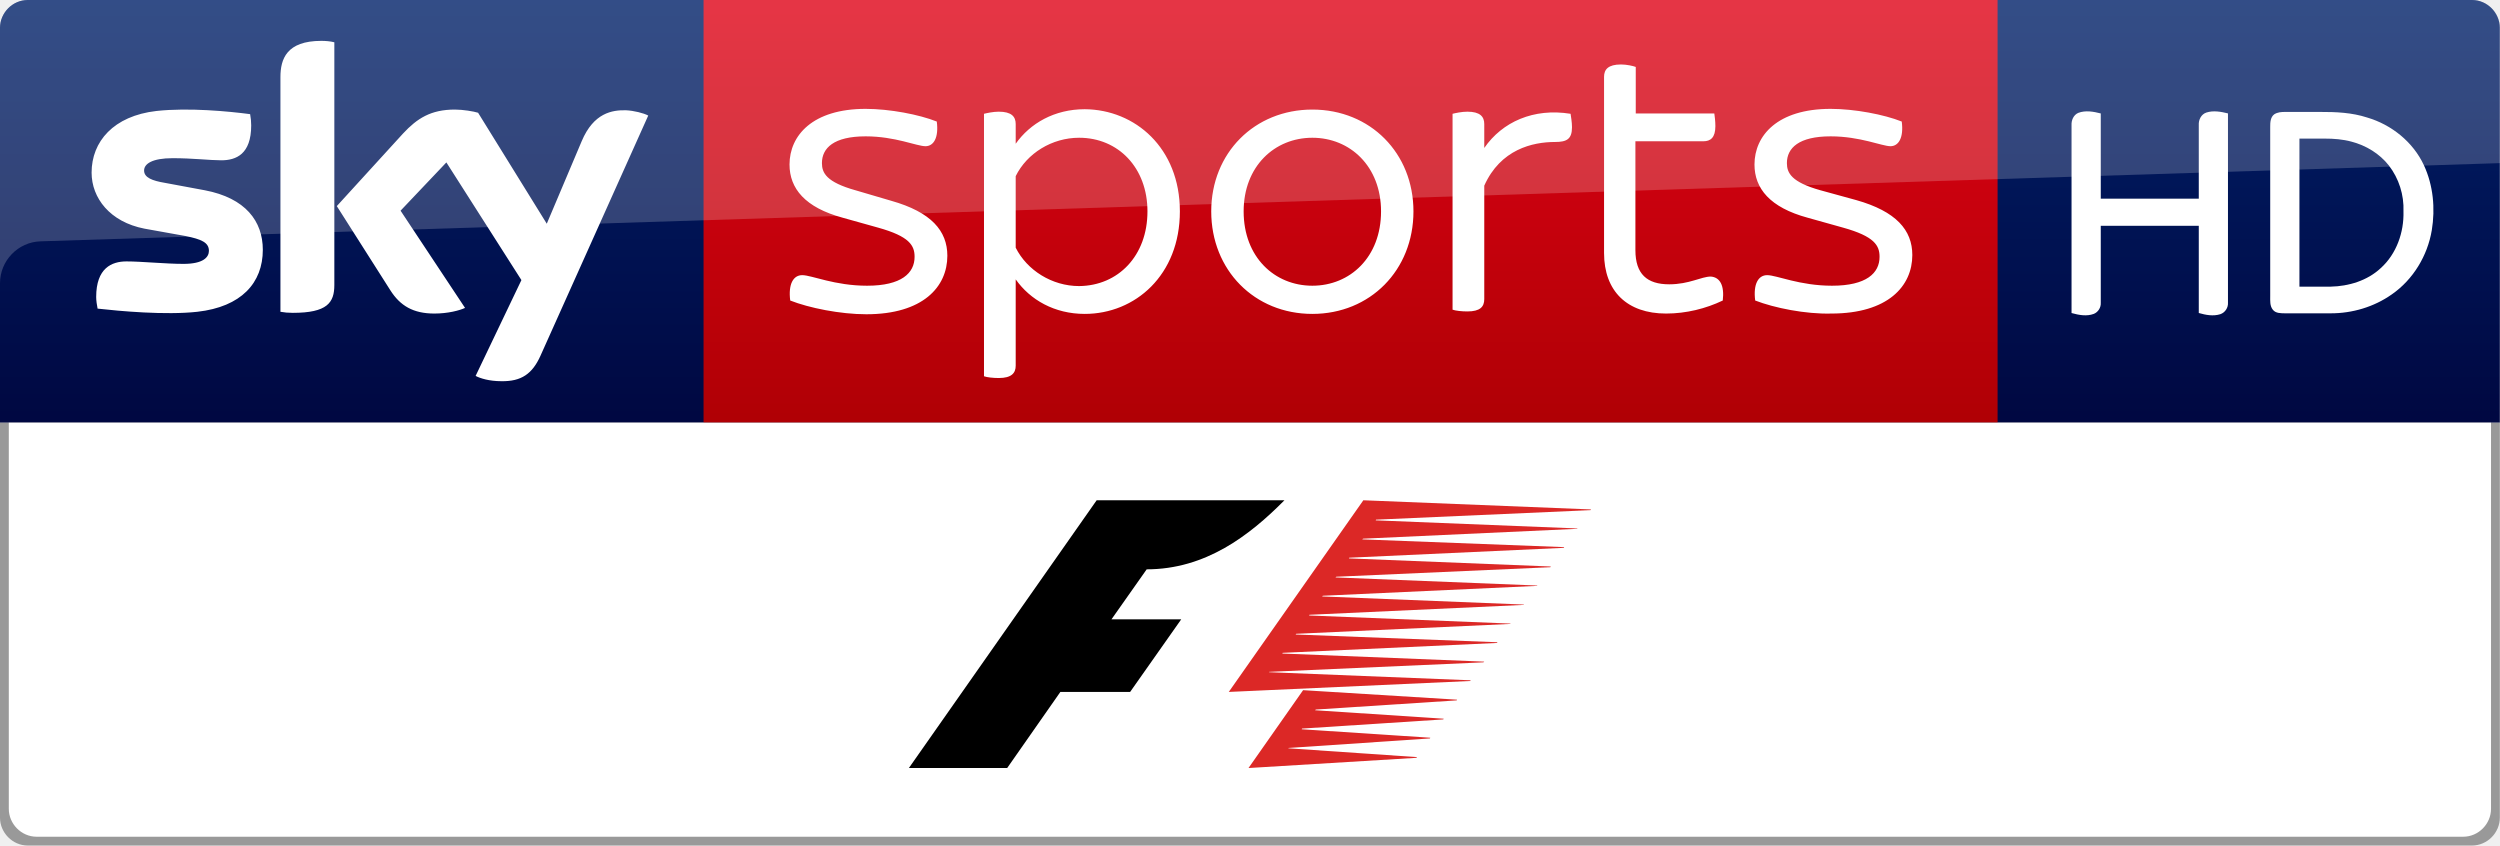
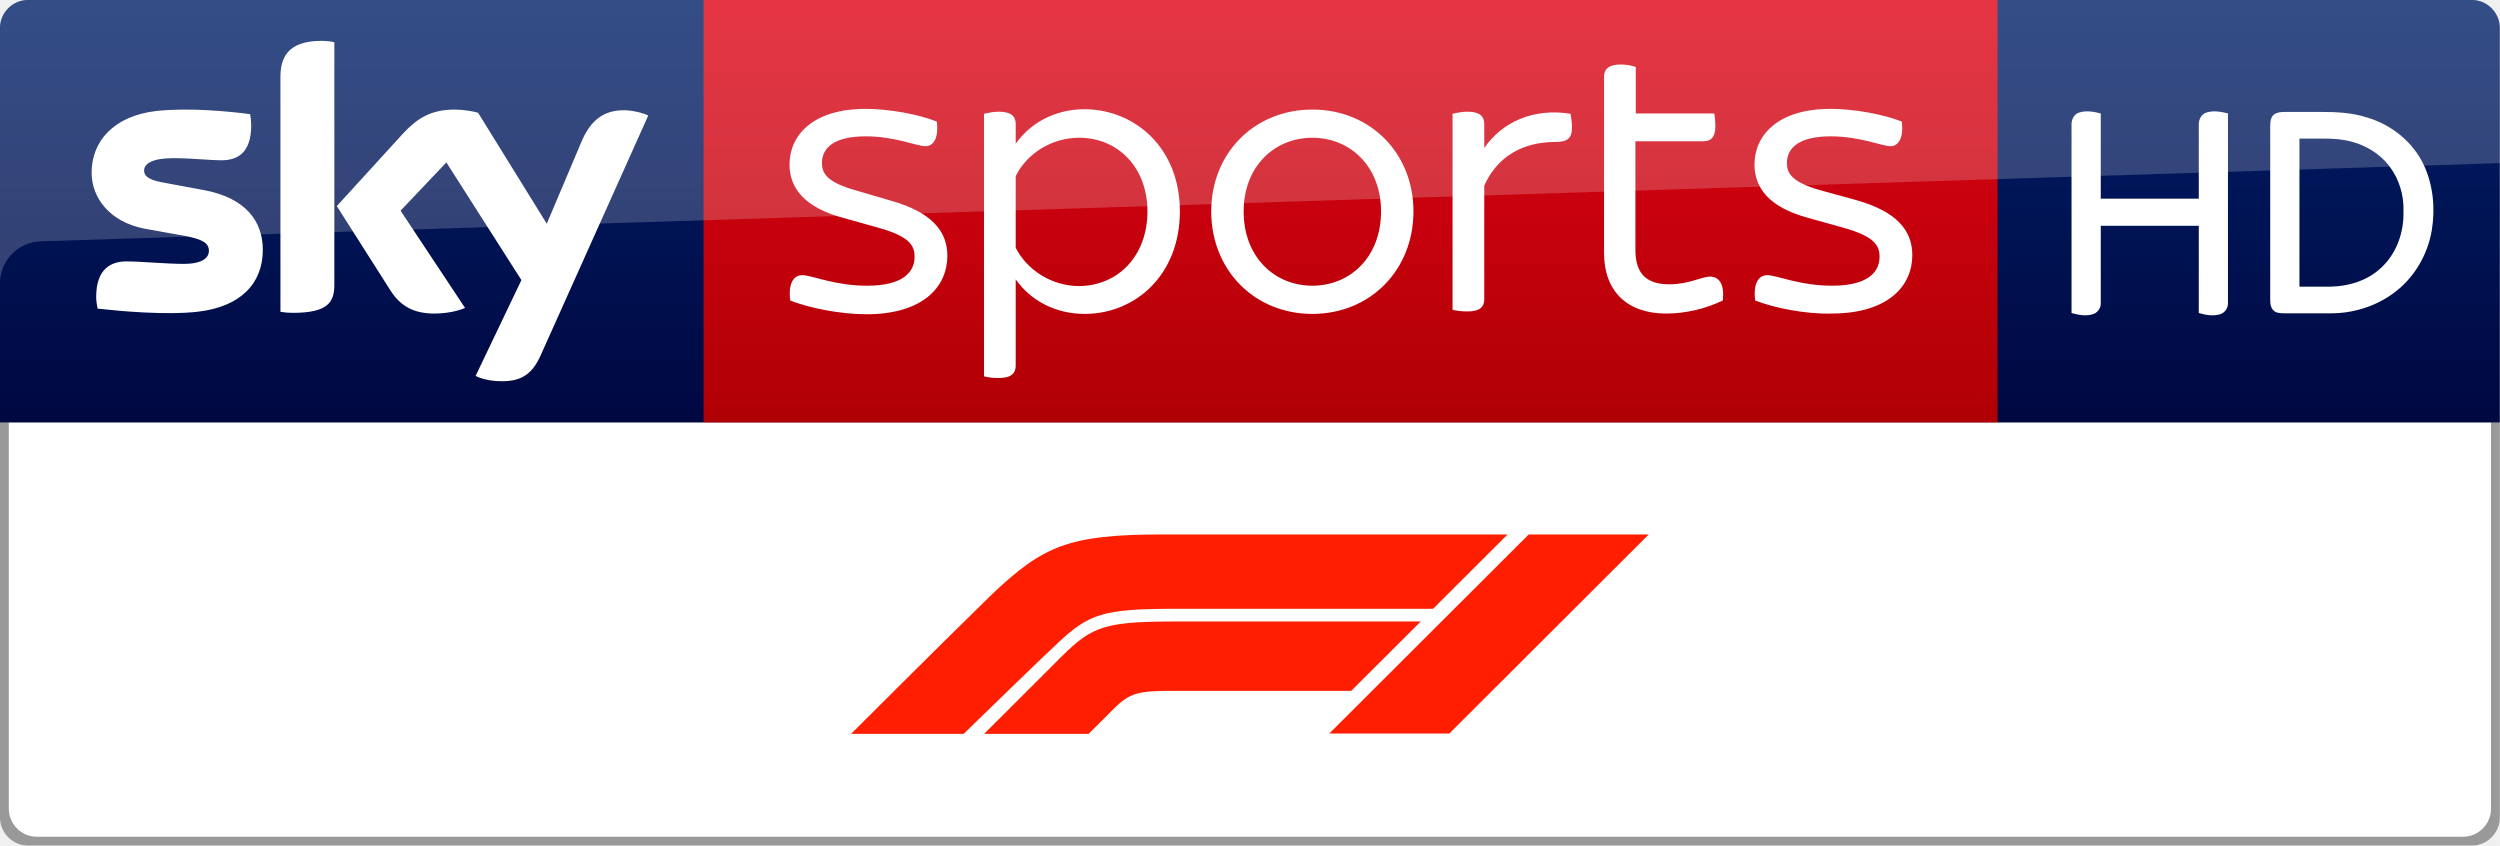
<svg xmlns="http://www.w3.org/2000/svg" id="svg30" width="709.61" height="240" version="1.1" viewBox="0 0 709.61 240">
  <defs id="defs34">
    <linearGradient id="a" x1="-8599.2" x2="-8599.2" y1="-4719.4" y2="-4553.6" gradientTransform="rotate(180 -4107.9 -2290.4)" gradientUnits="userSpaceOnUse">
      <stop id="stop10" stop-color="#a80002" offset="0" />
      <stop id="stop12" stop-color="#ea021a" offset="1" />
    </linearGradient>
    <linearGradient id="linearGradient4552" x1="99.851" x2="99.851" y1="138.67" y2="-27.096" gradientTransform="matrix(-1 0 0 1 709.56 0)" gradientUnits="userSpaceOnUse">
      <stop id="stop19-4" stop-color="#00043b" offset="0" />
      <stop id="stop21" stop-color="#002672" offset="1" />
    </linearGradient>
  </defs>
  <path id="path24-6-6" d="m7.9 0c-4.4 0-7.9 3.7-7.9 7.9v112.1h709.56v-112.1c2e-5 -4.2-3.5-7.9-7.9-7.9z" fill="url(#linearGradient4552)" />
  <g id="#ffffffff" transform="matrix(.48 0 0 .48 567 .0002425)" fill="#fff">
    <path id="path7" d="m47.72 66.75c4.27-1.63 9.01-0.77 13.3 0.33v50.41h57.96v-43.52c-0.2-3.08 1.41-6.38 4.46-7.41 4.18-1.36 8.64-0.52 12.8 0.5v111.94c0.19 2.95-1.68 5.81-4.48 6.78-4.19 1.35-8.66 0.5-12.78-0.69v-51.58h-57.96v45.56c0.17 2.76-1.52 5.48-4.09 6.53-4.28 1.62-8.94 0.68-13.19-0.49v-111.08c-0.16-2.92 1.16-6.08 3.98-7.28z" />
    <path id="path9" d="m163.6 67.6c1.935-1.25 4.183-1.423 6.447-1.407h20.664c9.42-0.029 18.815 0.355 27.86 3.307 14.45 4.25 27.14 14.48 33.54 28.21 5.52 11.92 6.78 25.54 4.66 38.43-2.52 15.09-11.04 29.21-23.67 37.96-10.48 7.39-23.33 11.21-36.12 11.18h-27.04c-2.47-0.06-5.46 0.05-7.15-2.1-1.87-2.29-1.55-5.41-1.57-8.16v-100.06c-0.01-2.57 0.12-5.67 2.38-7.36m14.9 14.359v87.541h18.52c10.64-0.21 21.64-3.56 29.54-10.93 9.32-8.38 13.81-21.17 13.46-33.53 0.39-9.74-2.69-19.54-8.69-27.24-5.52-7-13.5-11.82-22.09-14.05-5.145-1.391-10.41-1.79-15.703-1.79z" />
  </g>
  <path id="path15" d="m199.7 0h367.3v120h-367.3z" fill="url(#a)" />
  <path id="path24" d="m135 106.7c1.3 0.7 3.9 1.5 7.3 1.5 5.7 0.1 8.8-2.1 11.1-7.2l30.6-68.2c-1.3-0.7-4.1-1.4-6.3-1.5-3.9-0.1-9.2 0.7-12.6 8.8l-9.9 23.4-19.5-31.5c-1.3-0.4-4.3-0.9-6.6-0.9-6.8 0-10.7 2.5-14.7 6.8l-18.8 20.6 15.2 23.9c2.8 4.4 6.5 6.6 12.5 6.6 3.9 0 7.2-0.9 8.7-1.6l-18.3-27.6 13-13.7 21.3 33.4zm-40.1-25.8c0 5-2 7.9-11.8 7.9-1.3 0-2.4-0.1-3.5-0.3v-66.6c0-5.1 1.7-10.3 11.6-10.3 1.2 0 2.5 0.1 3.7 0.4zm-20.3-10c0 9.4-6.1 16.2-18.6 17.6-9 1-22.1-0.2-28.3-0.9-0.2-1-0.4-2.3-0.4-3.3 0-8.2 4.4-10.1 8.6-10.1 4.3 0 11.1 0.7 16.2 0.7 5.6 0 7.2-1.9 7.2-3.7 0-2.4-2.2-3.3-6.6-4.2l-11.7-2.1c-9.8-1.9-15-8.7-15-15.9 0-8.8 6.2-16.1 18.4-17.5 9.2-1 20.5 0.1 26.6 0.9 0.2 1.1 0.3 2.1 0.3 3.2 0 8.2-4.3 9.9-8.5 9.9-3.2 0-8.1-0.6-13.8-0.6-5.8 0-8.1 1.6-8.1 3.5 0 2 2.3 2.9 5.9 3.5l11.3 2.1c11.6 2.2 16.5 8.8 16.5 16.9m149.7 14.4c-0.6-4.7 0.9-7.2 3.4-7.2 2.7 0 9.2 3 18.4 3 9.8 0 13.5-3.6 13.5-8.2 0-3.2-1.4-5.8-10.4-8.3l-10-2.8c-10.7-2.9-15.1-8.3-15.1-15.1 0-8.2 6.5-15.8 21.6-15.8 6.8 0 15.2 1.6 20.2 3.6 0.6 4.6-0.9 7-3.2 7-2.5 0-8.6-2.8-17-2.8-9 0-12.4 3.3-12.4 7.6 0 2.8 1.3 5.4 9.5 7.7l10.2 3c11.3 3.2 15.9 8.5 15.9 15.6 0 8.8-6.9 16.6-23 16.6-7.4 0-16.3-1.8-21.6-3.9m110.6-25.3c0 18.1-12.7 29.1-27 29.1-8.6 0-15.5-4-19.6-9.8v24.5c0 2.1-1.2 3.5-4.8 3.5-1.6 0-3.4-0.2-4.2-0.5v-74.5c0.8-0.2 2.6-0.6 4.2-0.6 3.6 0 4.8 1.4 4.8 3.5v5.6c4.1-5.8 11-9.8 19.6-9.8 14.3 0.1 27 11 27 29m-9.2 0c0-12.4-8.3-20.9-19.4-20.9-7.7 0-14.8 4.4-18 10.9v20.3c3.2 6.4 10.3 10.9 18 10.9 11.1-0.1 19.4-8.6 19.4-21.2m18.1 0c0-16.6 12.3-28.9 28.7-28.9 16.5 0 28.7 12.4 28.7 28.9 0 16.7-12.3 29.1-28.7 29.1s-28.7-12.4-28.7-29.1m48.2 0c0-12.8-8.8-20.9-19.5-20.9s-19.5 8.1-19.5 20.9c0 13 8.8 21.1 19.5 21.1s19.5-8.1 19.5-21.1m54.2-23.9c0 3.4-1.5 4.2-4.8 4.2-6.4 0-15.5 2.1-20.1 12.4v32.2c0 2.2-1.2 3.5-4.8 3.5-1.6 0-3.4-0.2-4.2-0.5v-55.6c0.8-0.2 2.6-0.6 4.2-0.6 3.6 0 4.8 1.4 4.8 3.5v6.8c5.1-7.4 14-11.4 24.5-9.7 0.1 0.7 0.4 2.4 0.4 3.8m52 49.2c-0.6-4.7 0.9-7.2 3.4-7.2 2.7 0 9.2 3 18.4 3 9.8 0 13.5-3.6 13.5-8.2 0-3.2-1.4-5.8-10.4-8.3l-10-2.8c-10.7-2.9-15.1-8.3-15.1-15.1 0-8.2 6.5-15.8 21.6-15.8 6.8 0 15.2 1.6 20.2 3.6 0.6 4.6-0.9 7-3.2 7-2.4 0-8.6-2.8-17-2.8-9 0-12.4 3.3-12.4 7.6 0 2.8 1.3 5.4 9.5 7.7l10.2 2.8c11.3 3.2 15.9 8.5 15.9 15.6 0 8.8-6.9 16.6-23 16.6-7.3 0.2-16.2-1.6-21.6-3.7m-9.2 0c-4.8 2.3-10.4 3.7-16.1 3.7-11 0-17.6-6.3-17.6-17.2v-50c0-2.1 1.2-3.5 4.8-3.5 1.6 0 3.4 0.4 4.2 0.7v13.2h22.3c0.1 0.7 0.3 2.2 0.3 3.6 0 3.3-1.4 4.3-3.4 4.3h-19.3v30.9c0 6.8 3.3 9.7 9.6 9.7 5.7 0 9.1-2.2 11.8-2.2 2.6 0.2 3.9 2.5 3.4 6.8" fill="#fff" />
  <path id="path28" d="m8 0c-4.4 0-8 3.6-8 8v72.4c0-6.4 5.1-11.7 11.5-11.9l698.11-22.199v-38.301c0-4.4-3.6-8-8-8z" fill="#fff" opacity=".2" />
  <path id="path24-6-6-7" d="m7.9 240c-4.4 0-7.9-3.7-7.9-7.9v-112.1h709.56v112.1c2e-5 4.2-3.5 7.9-7.9 7.9z" fill="#999" />
  <path id="path24-6-6-7-2" d="m10.4 237.5c-4.4 0-7.9-3.7-7.9-7.9v-109.6h704.56v109.6c1e-5 4.2-3.5 7.9-7.9 7.9z" fill="#fff" />
-   <g id="g12" transform="translate(-331.32 120)">
-     <path id="path8" d="m695.9 22c-9.9 10-22.4 19.6-39.1 19.6l-10 14.2h19.8l-14.5 20.6h-19.8l-15.1 21.6h-27.9l53.3-76z" />
-     <path id="path10" d="m697 92.4 36.5 2.5-0.1 0.2-47.7 2.9 15.5-22.1 43.7 2.7-0.1 0.2-40 2.6-0.2 0.2 36.5 2.4-0.1 0.2-40.1 2.6-0.1 0.2 36.5 2.4-0.1 0.2-40.1 2.7zm85.8-67.6-60.9 2.7-0.1 0.2 57.3 2.3-0.1 0.1-60.8 2.8-0.2 0.2 57.3 2.2-0.1 0.2-60.9 2.8-0.1 0.2 57.3 2.3-0.1 0.2-60.8 2.7-0.2 0.2 57.3 2.3-0.1 0.1-60.8 2.8-0.2 0.2 57.3 2.3-0.1 0.1-60.8 2.8-0.1 0.2 57.2 2.3-0.1 0.1-60.8 2.8-0.1 0.2 57.3 2.2-0.2 0.2-60.8 2.8-0.1 0.2 57.3 2.3-0.2 0.2-60.8 2.7-0.1 0.1 57.3 2.3-0.2 0.2-68.5 3.1 38.2-54.4 64.6 2.6z" fill="#dc2826" />
-   </g>
+   <path id="path21" d="m300.38 182.4c-6.212 5.8-19.637 18.9-26.85 25.9h-31.96s25.548-25.5 39.774-39.4c14.728-14 21.941-17.2 48.791-17.2h97.783l-21.14 21.1h-74.64c-18.835 0.1-23.043 1.4-31.759 9.6zm102.89-6h-68.528c-20.839 0-24.546 1.1-33.463 10-8.416 8.4-21.941 21.9-21.941 21.9h29.656l7.113-7.1c4.609-4.6 7.013-5.1 16.832-5.1h50.595zm8.115 31.8 56.606-56.5h-34.064l-56.606 56.5z" fill="#ff1e00" />
</svg>
